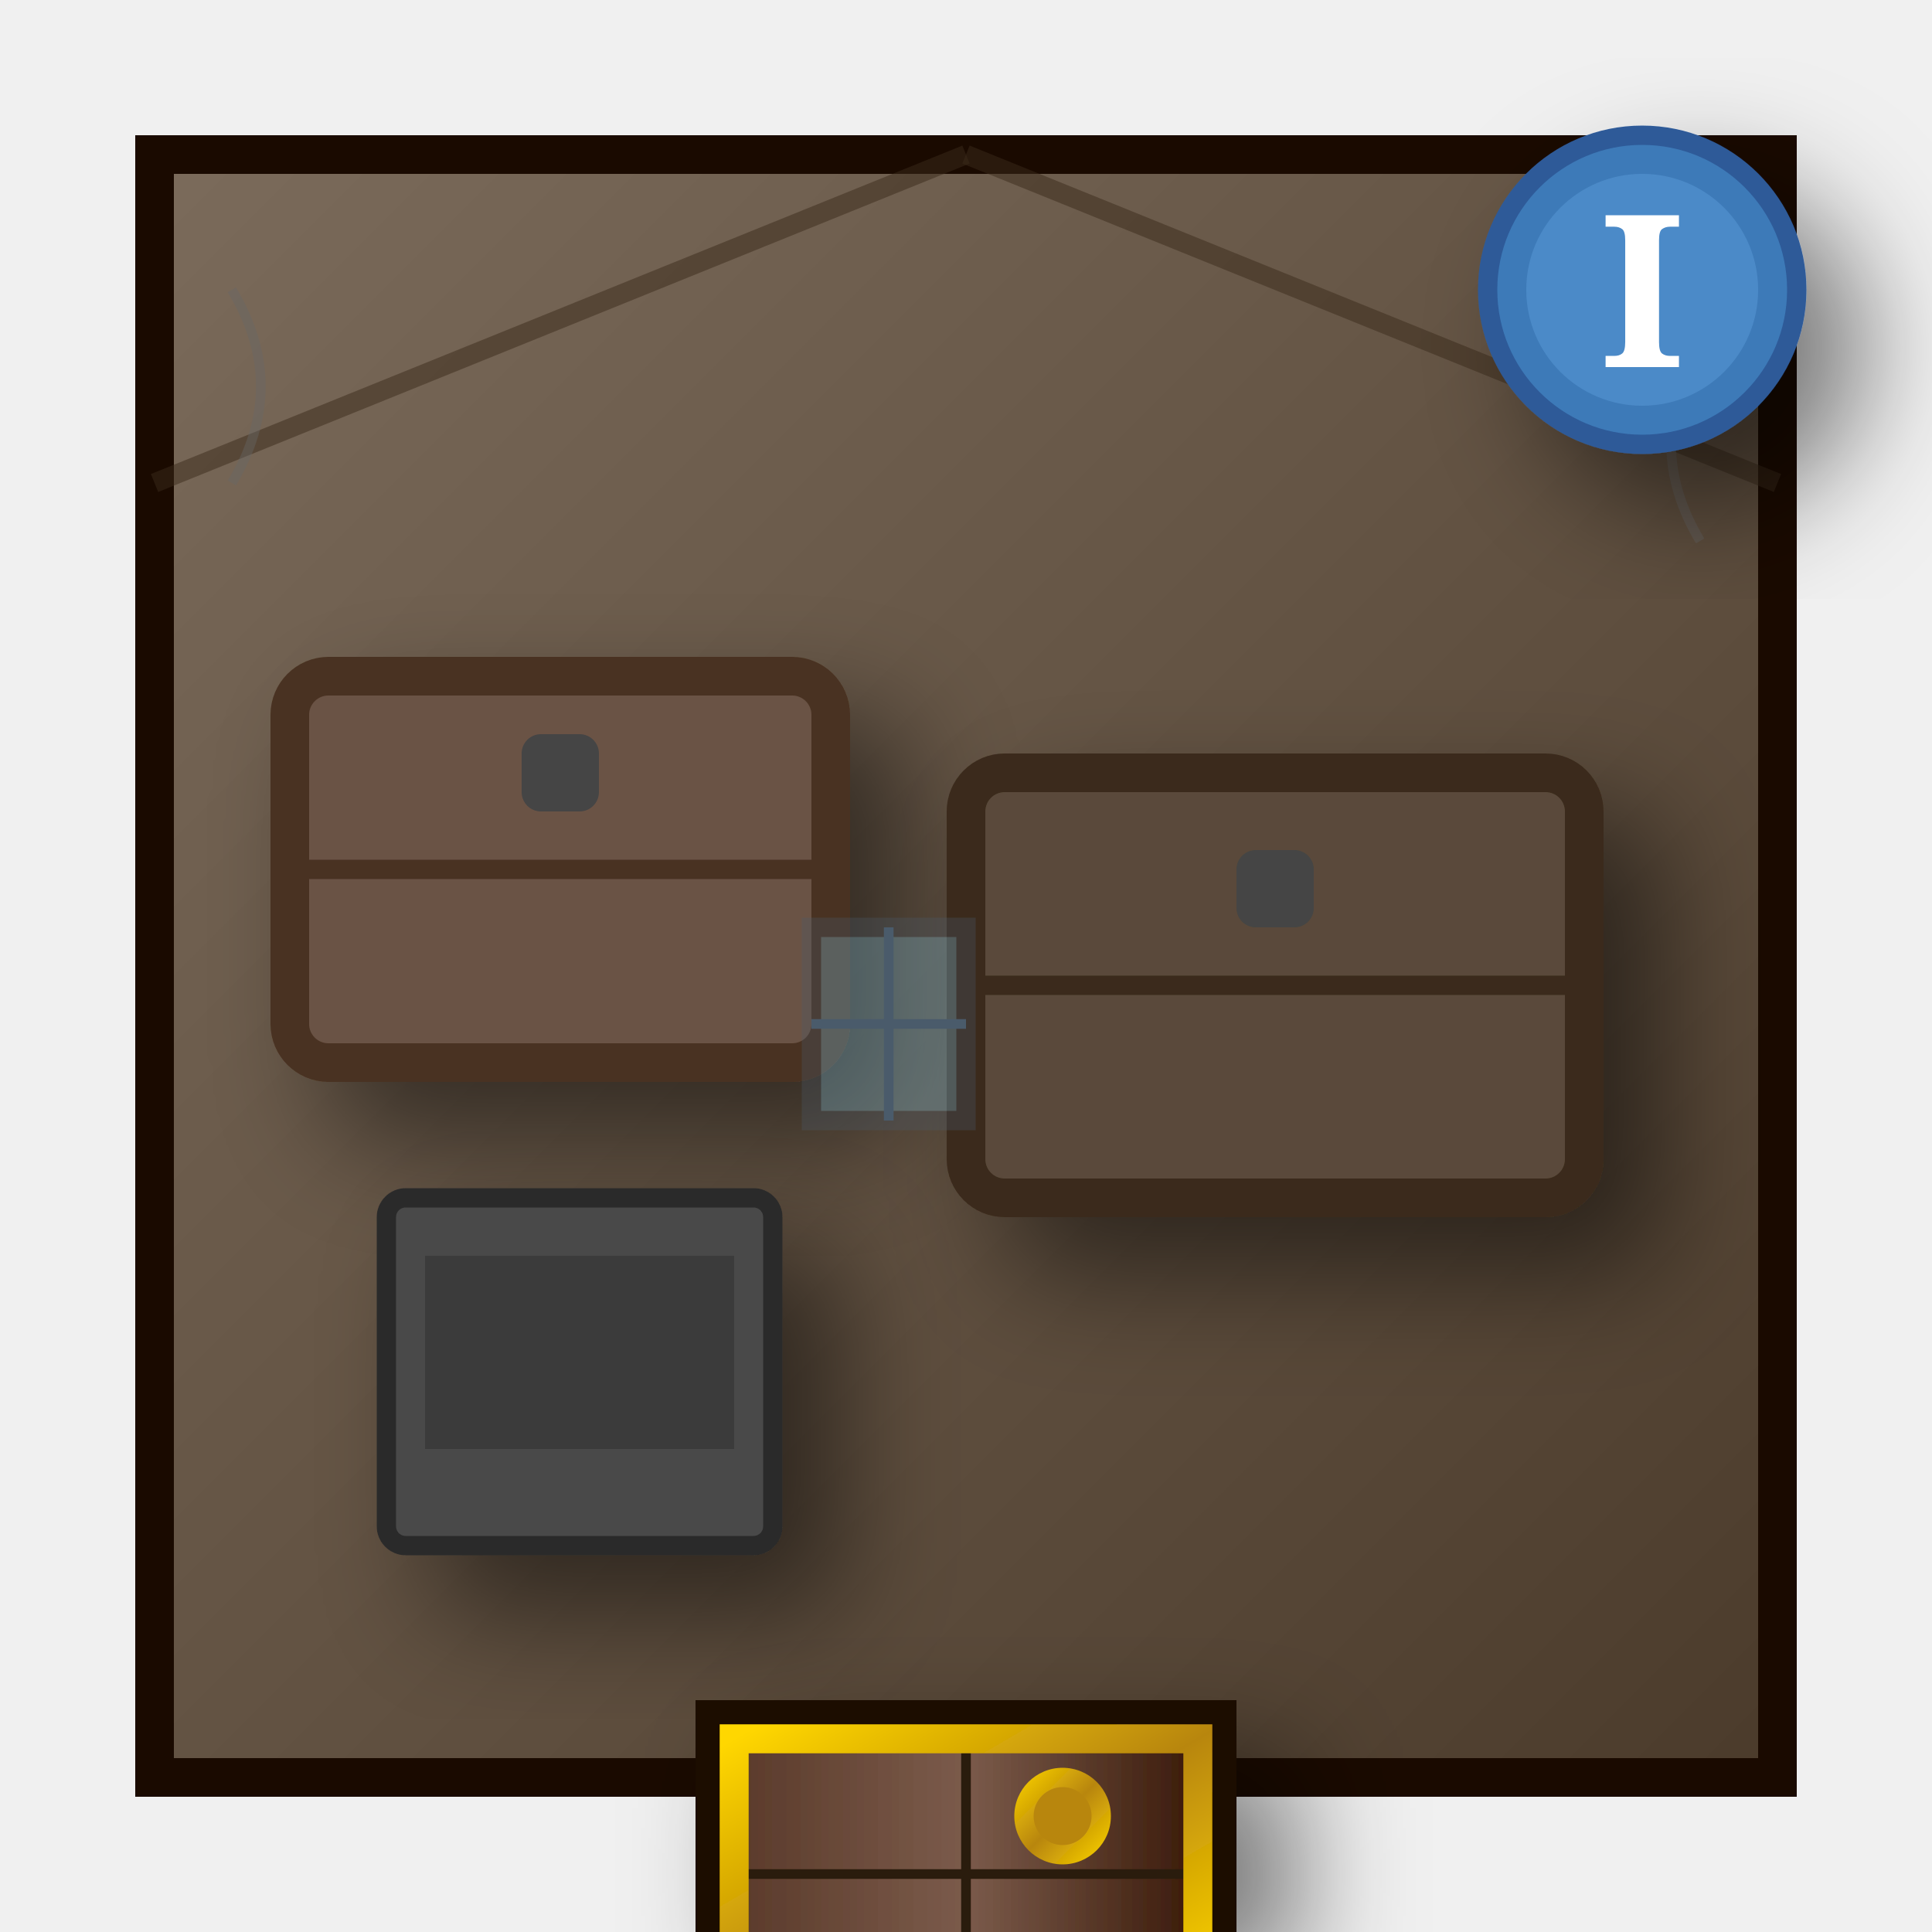
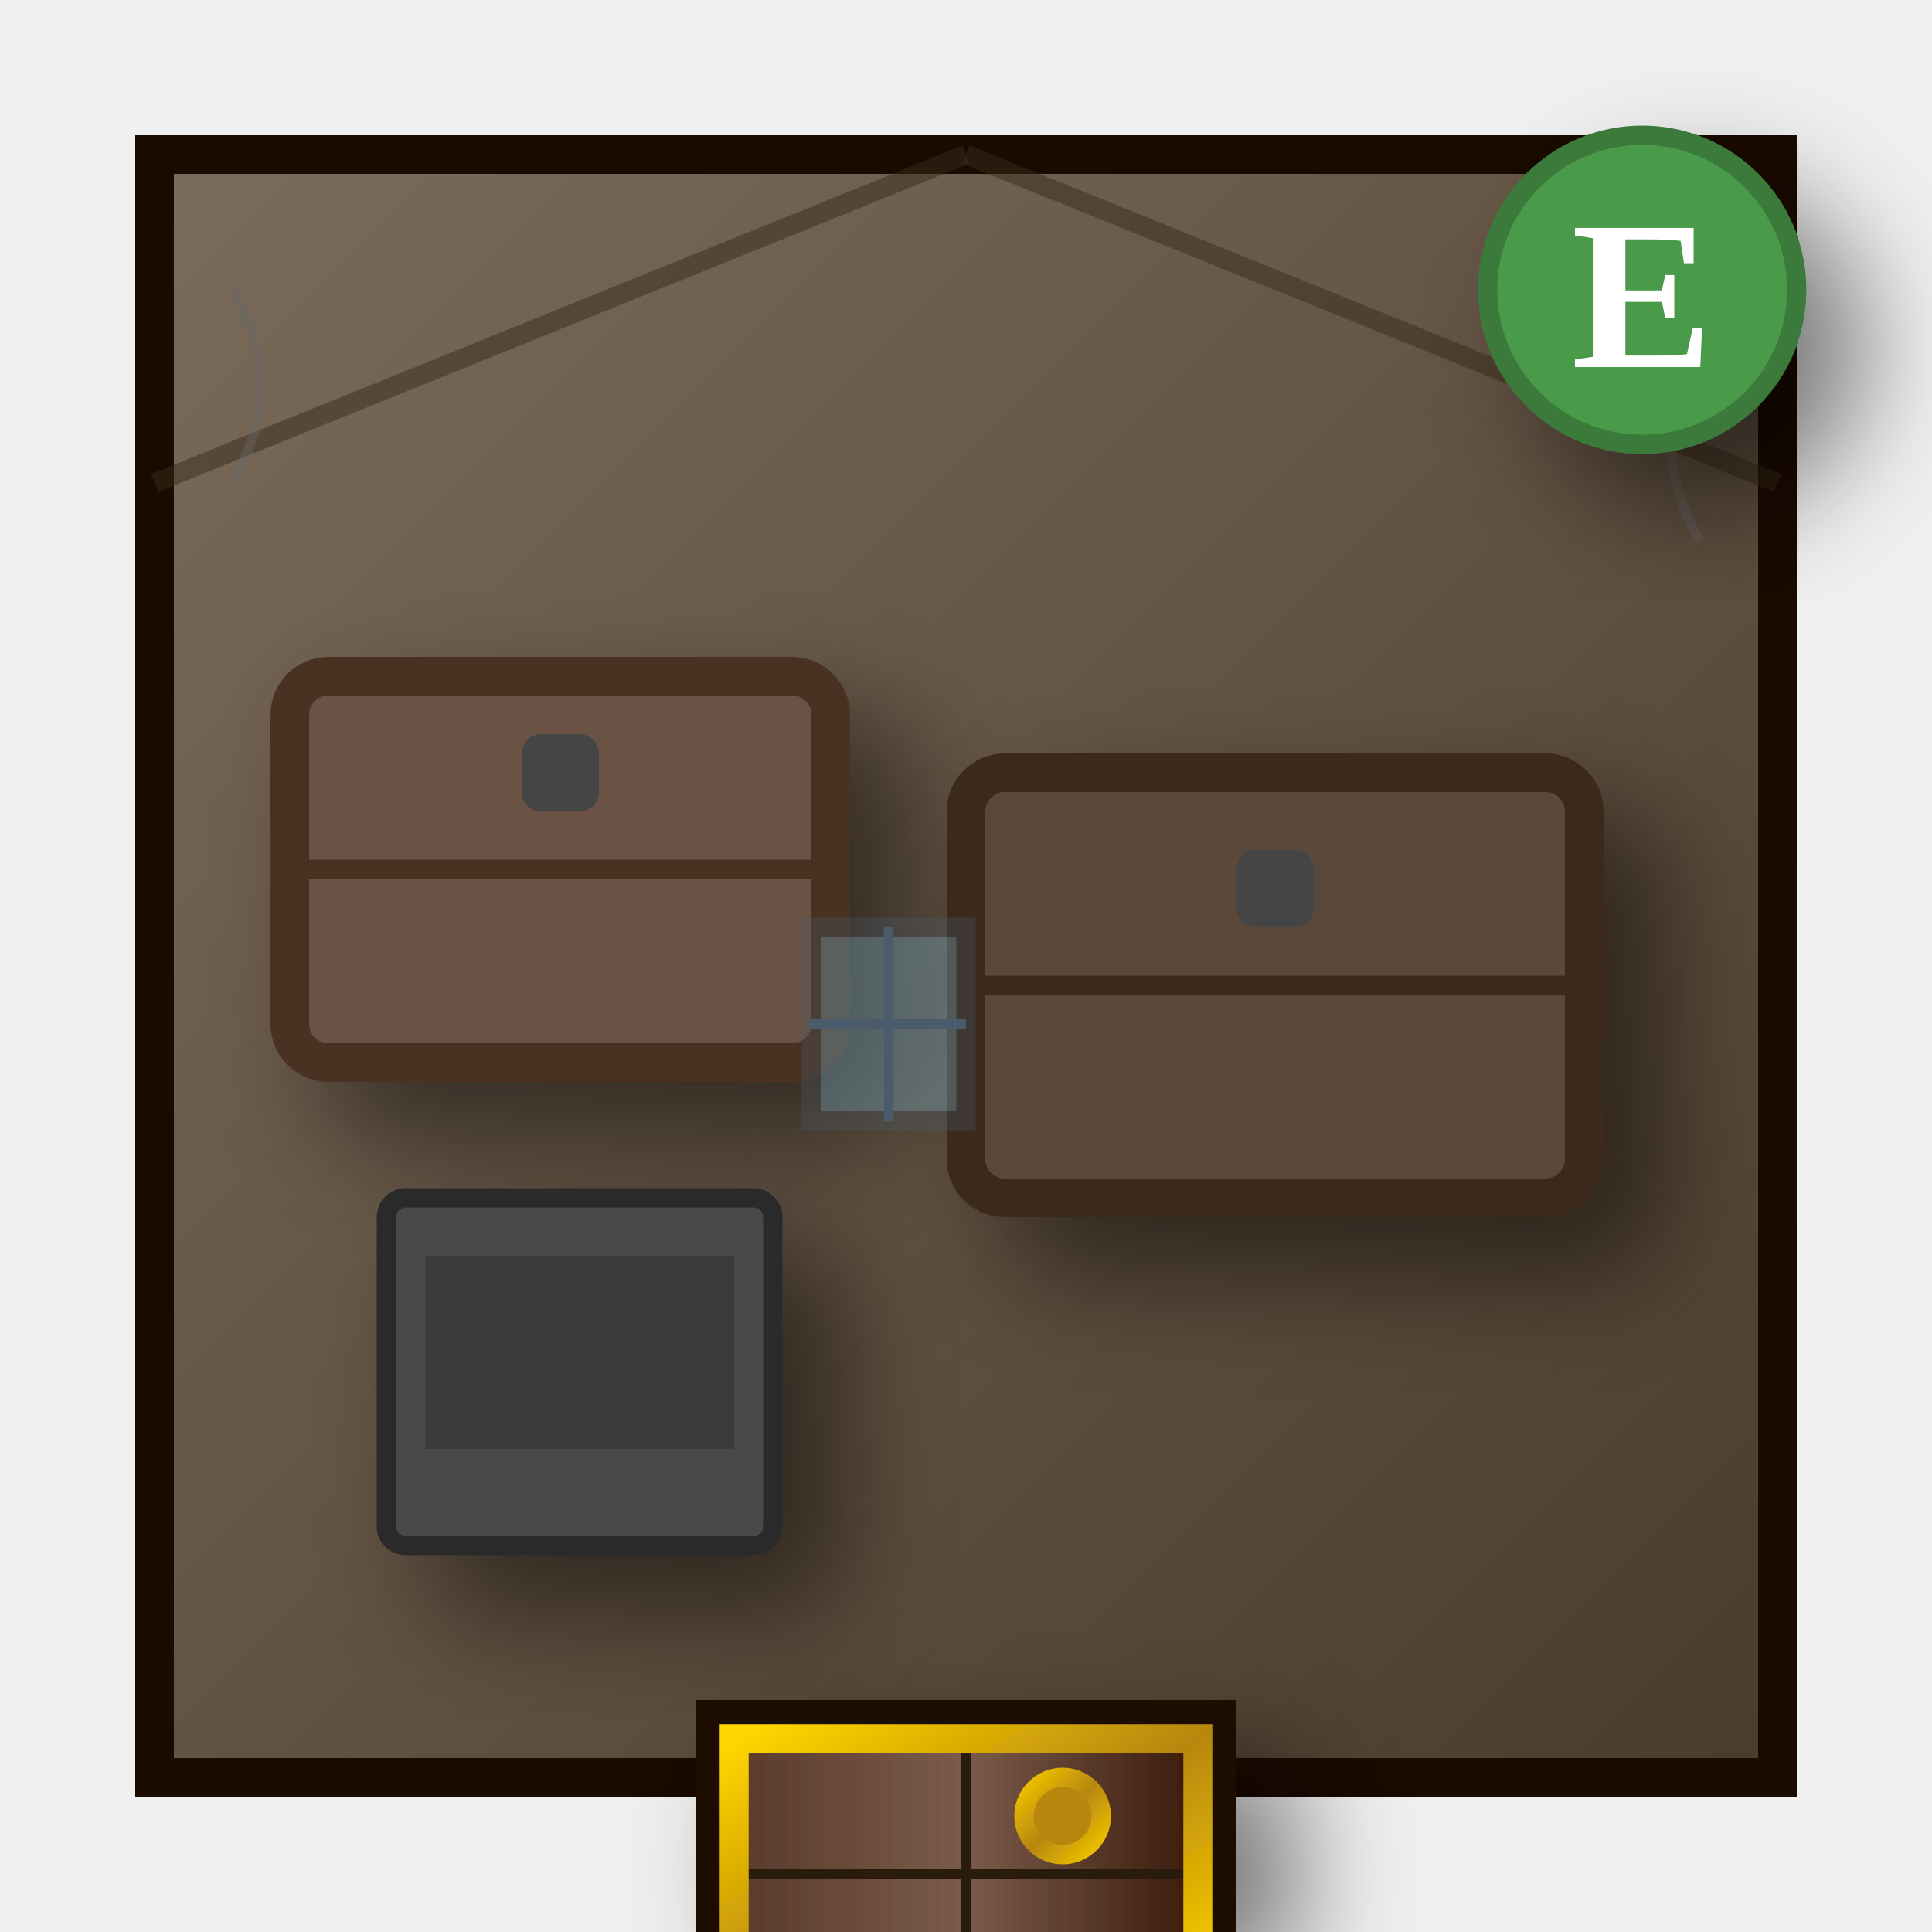
<svg xmlns="http://www.w3.org/2000/svg" viewBox="0 0 100 100" width="400" height="400">
  <defs>
    <linearGradient id="floorGrad" x1="0%" y1="0%" x2="100%" y2="100%">
      <stop offset="0%" style="stop-color:#7B6B5B" />
      <stop offset="100%" style="stop-color:#4B3B2B" />
    </linearGradient>
    <linearGradient id="doorWood" x1="0%" y1="0%" x2="100%" y2="0%">
      <stop offset="0%" style="stop-color:#5A3A2A" />
      <stop offset="50%" style="stop-color:#7B5B4B" />
      <stop offset="100%" style="stop-color:#3A1A0A" />
    </linearGradient>
    <linearGradient id="goldTrim" x1="0%" y1="0%" x2="100%" y2="100%">
      <stop offset="0%" style="stop-color:#FFD700" />
      <stop offset="50%" style="stop-color:#B8860B" />
      <stop offset="100%" style="stop-color:#FFD700" />
    </linearGradient>
    <filter id="softShadow" x="-50%" y="-50%" width="200%" height="200%">
      <feGaussianBlur in="SourceAlpha" stdDeviation="3" />
      <feOffset dx="3" dy="3" result="offsetblur" />
      <feComponentTransfer>
        <feFuncA type="linear" slope="0.5" />
      </feComponentTransfer>
      <feMerge>
        <feMergeNode />
        <feMergeNode in="SourceGraphic" />
      </feMerge>
    </filter>
  </defs>
  <rect x="8" y="8" width="84" height="84" fill="url(#floorGrad)" stroke="#1A0A00" stroke-width="2" />
  <line x1="8" y1="25" x2="50" y2="8" stroke="#3A2A1A" stroke-width="1" opacity="0.5" />
  <line x1="92" y1="25" x2="50" y2="8" stroke="#3A2A1A" stroke-width="1" opacity="0.5" />
  <g filter="url(#softShadow)">
    <rect x="15" y="35" width="28" height="20" fill="#6B5344" stroke="#4A3324" stroke-width="2" rx="2" />
    <line x1="15" y1="45" x2="43" y2="45" stroke="#4A3324" stroke-width="1" />
    <rect x="27" y="38" width="4" height="4" fill="#444" rx="1" />
  </g>
  <g filter="url(#softShadow)">
    <rect x="50" y="40" width="32" height="22" fill="#5A4A3A" stroke="#3A2A1A" stroke-width="2" rx="2" />
    <line x1="50" y1="51" x2="82" y2="51" stroke="#3A2A1A" stroke-width="1" />
    <rect x="64" y="44" width="4" height="4" fill="#444" rx="1" />
  </g>
  <g filter="url(#softShadow)">
    <rect x="20" y="62" width="20" height="18" fill="#4A4A4A" stroke="#2A2A2A" stroke-width="1" rx="1" />
    <rect x="22" y="65" width="16" height="10" fill="#3A3A3A" />
  </g>
  <path d="M12,15 Q15,20 12,25" fill="none" stroke="#666" stroke-width="0.5" opacity="0.4" />
  <path d="M88,18 Q85,23 88,28" fill="none" stroke="#666" stroke-width="0.5" opacity="0.4" />
  <rect x="42" y="48" width="8" height="10" fill="#87CEEB" opacity="0.3" stroke="#4A5B6B" stroke-width="1" />
  <line x1="46" y1="48" x2="46" y2="58" stroke="#4A5B6B" stroke-width="0.5" />
  <line x1="42" y1="53" x2="50" y2="53" stroke="#4A5B6B" stroke-width="0.5" />
  <g filter="url(#softShadow)">
    <rect x="36" y="88" width="28" height="16" fill="#1A0A00" />
    <rect x="38" y="90" width="24" height="14" fill="url(#doorWood)" />
    <line x1="50" y1="90" x2="50" y2="104" stroke="#2A1A0A" stroke-width="0.5" />
    <line x1="38" y1="97" x2="62" y2="97" stroke="#2A1A0A" stroke-width="0.5" />
    <rect x="38" y="90" width="24" height="14" fill="none" stroke="url(#goldTrim)" stroke-width="1.5" />
    <circle cx="55" cy="94" r="2.5" fill="url(#goldTrim)" />
    <circle cx="55" cy="94" r="1.5" fill="#B8860B" />
  </g>
  <g filter="url(#softShadow)">
-     <circle cx="85" cy="15" r="8" fill="#3D7AB8" stroke="#2D5A98" stroke-width="1" />
-     <circle cx="85" cy="15" r="6" fill="#5A9AD8" opacity="0.5" />
-     <text x="85" y="19" text-anchor="middle" font-size="11" fill="#FFF" font-weight="bold" font-family="serif">I</text>
+     <circle cx="85" cy="15" r="8" fill="#4A9A4A" stroke="#3A7A3A" stroke-width="1" />
+     <text x="85" y="19" text-anchor="middle" font-size="11" fill="#FFF" font-weight="bold">E</text>
  </g>
</svg>
